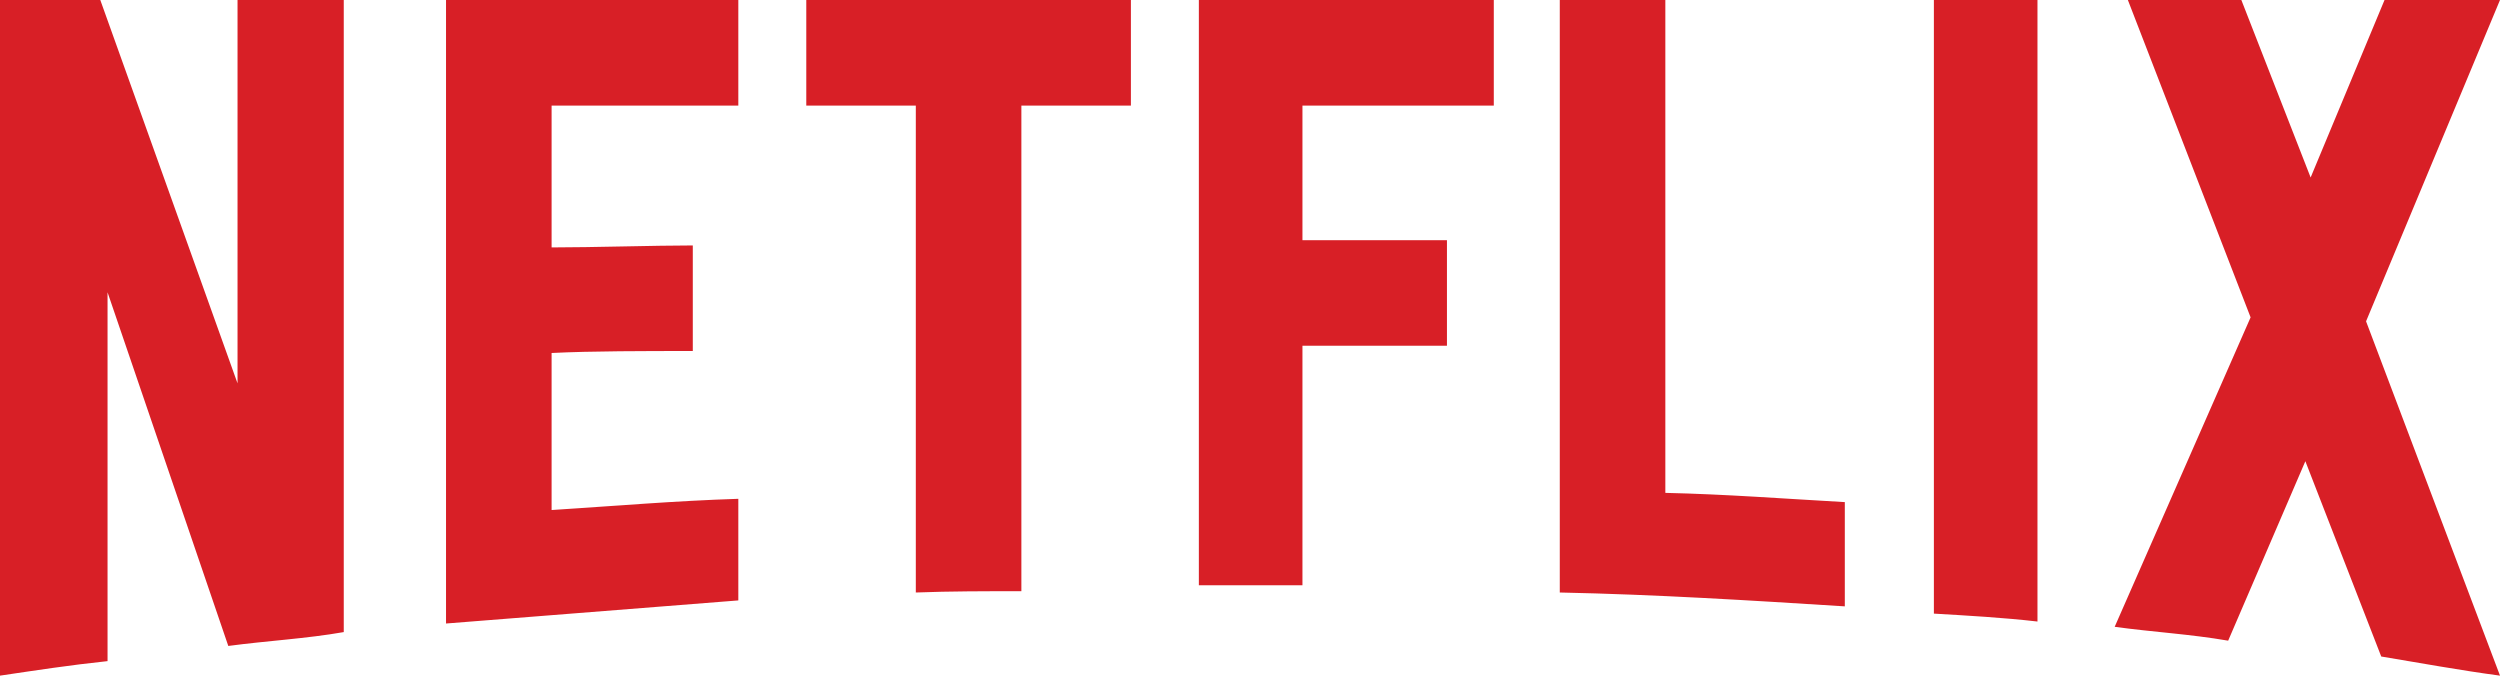
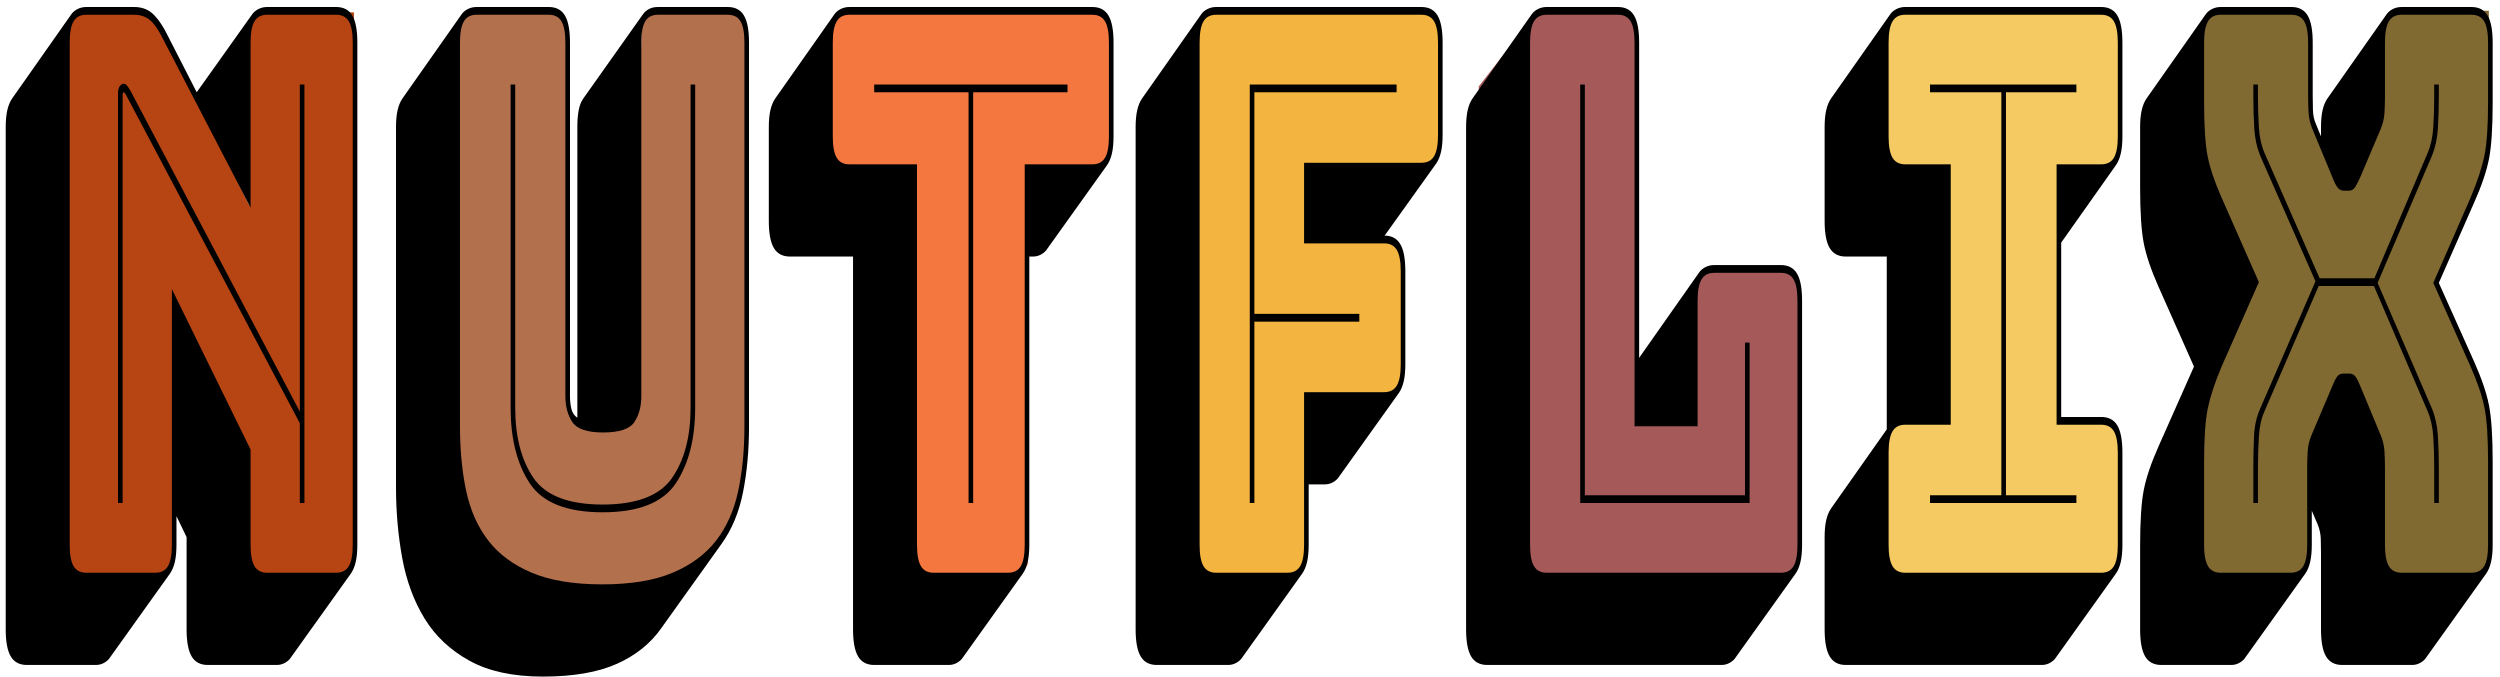
- <svg xmlns="http://www.w3.org/2000/svg" width="1024" height="276.742" viewBox="0 0 1024 276.742">
-   <path d="M140.803 258.904c-15.404 2.705-31.079 3.516-47.294 5.676l-49.458-144.856v151.073c-15.404 1.621-29.457 3.783-44.051 5.945v-276.742h41.08l56.212 157.021v-157.021h43.511v258.904zm85.131-157.558c16.757 0 42.431-.811 57.835-.811v43.24c-19.189 0-41.619 0-57.835.811v64.322c25.405-1.621 50.809-3.785 76.482-4.596v41.617l-119.724 9.461v-255.39h119.724v43.241h-76.482v58.105zm237.284-58.104h-44.862v198.908c-14.594 0-29.188 0-43.239.539v-199.447h-44.862v-43.242h132.965l-.002 43.242zm70.266 55.132h59.187v43.24h-59.187v98.104h-42.433v-239.718h120.808v43.241h-78.375v55.133zm148.641 103.507c24.594.539 49.456 2.434 73.51 3.783v42.701c-38.646-2.434-77.293-4.863-116.75-5.676v-242.689h43.24v201.881zm109.994 49.457c13.783.812 28.377 1.623 42.43 3.242v-254.58h-42.43v251.338zm231.881-251.338l-54.863 131.615 54.863 145.127c-16.217-2.162-32.432-5.135-48.648-7.838l-31.078-79.994-31.617 73.51c-15.678-2.705-30.812-3.516-46.484-5.678l55.672-126.75-50.269-129.992h46.482l28.377 72.699 30.27-72.699h47.295z" fill="#d81f26" />
+ <svg xmlns="http://www.w3.org/2000/svg" width="100%" height="100%" viewBox="0 0 1024 277" version="1.1" xml:space="preserve" style="fill-rule:evenodd;clip-rule:evenodd;stroke-linejoin:round;stroke-miterlimit:2;">
+   <path d="M1019.44,4.394l-36.443,-0l-6,3.606l-22.653,34l-4.347,16l-4,-10l0,-38l-5,-5.606l-34,-0l-4.615,5.606l0,227.407l38.615,0l5,-8.407l0,-44l12,-30l6,-0l11,27l0,54l39,1.235l5.443,-6.947l0,-55.288l-0.443,-11l-21.417,-47.798l21.86,-52.23l0,-59.578Z" style="fill:#816932;" />
+   <path d="M145,5.068l-38,-0.06l-4.685,5.331l0,74.148l-38.315,-76.487l-6,-2.932l-27.059,0l-27.945,44.932l24.004,187l38,0l6,-7l-0,-25l9,-3.107l3.128,69.718l32.405,-0.611l26.467,-36l3,-6.52l-0,-223.412Z" style="fill:#b74513;" />
+   <path d="M305.964,14.5c-0.315,-4.093 -2.153,-7.361 -6.074,-9.5l-33.89,-0l-3.166,4.5l-4.058,161.873c-7.081,6.326 -13.784,7.752 -24.776,-0l-1.74,-5.373l-0,-156l-5.26,-5l-34,0l-5,4l-18.97,26l-0,197.537l34.704,34.686l50.665,-0l19.281,-28.81c23.505,-12.995 30.095,-29.579 31.613,-47.238l0.671,-176.675Z" style="fill:#b3704d;" />
+   <path d="M451,5l-106,-1l-5,8l0,88l20,-0l-1.507,135.618l54.158,0c4.829,0.799 6.733,-1.744 8.349,-4.618l-0,-162l30,-0l4.306,-9l-0.306,-49l-4,-6Z" style="fill:#f47740;" />
+   <path d="M571.383,161.568l3.313,-6.568l-0,-48l-2.696,-8l-37,-0.5l-0.438,-31l49.438,0c3.388,-0.883 4.882,-2.632 6,-7.5l0,-43c-0.239,-7.002 -2.293,-11.153 -6,-12.707l-91,1.363l-23,33.344l-0,197l59,0.5l5.562,-5.547l0.438,-69.129l36.383,-0.256Z" style="fill:#f4b440;" />
+   <path d="M670,149.528l1,-133.528l-4.093,-11.794l-36.907,-0l-24.307,31.181l-0,228.179l108.076,-0l20.731,-28.566l2.5,-7l-0,-109l-3,-8l-35,-0l-29,38.528Z" style="fill:#a65959;" />
+   <path d="M868.077,11c-1.465,-4.012 -3.851,-5.95 -7.077,-6l-85,0l-26,39l-0.243,54l36.537,4.119l-1.294,50.911l-10,20.97l-6.687,16l1.687,46l94,-0l4,-6.494l0,-51.158l-5,-5.898l-20,0l0,-101.282l14.917,-0c8.187,-1.626 12.156,-8.238 10.656,-21.312l-0.496,-38.856Z" style="fill:#f6ca63;" />
+   <g>
+     <path d="M53.429,37.152l69.375,131.417l0,-133.956l1.885,-0l0,171.413l-1.885,-0l0,-32.696l-71.26,-134.59c-0.126,-0.212 -0.283,-0.424 -0.471,-0.635c-0.189,-0.212 -0.346,-0.318 -0.472,-0.318c-0.125,0 -0.22,0.106 -0.282,0.318c-0.063,0.211 -0.095,0.423 -0.095,0.635l0,167.286l-1.885,-0l0,-167.921c0,-1.27 0.252,-2.222 0.754,-2.857c0.503,-0.635 1.006,-0.952 1.508,-0.952c0.503,-0 0.943,0.211 1.32,0.634c0.377,0.424 0.88,1.164 1.508,2.222Zm10.18,197.442c2.388,0 4.116,-0.899 5.184,-2.698c1.069,-1.799 1.603,-4.708 1.603,-8.729l-0,-104.752l32.237,65.708l-0,39.044c-0,4.021 0.534,6.93 1.602,8.729c1.068,1.799 2.796,2.698 5.184,2.698l28.278,0c2.388,0 4.116,-0.899 5.184,-2.698c1.069,-1.799 1.603,-4.708 1.603,-8.729l-0,-205.695c-0,-4.021 -0.534,-6.931 -1.603,-8.73c-1.068,-1.798 -2.796,-2.698 -5.184,-2.698l-28.278,0c-2.388,0 -4.116,0.9 -5.184,2.698c-1.068,1.799 -1.602,4.709 -1.602,8.73l-0,67.612l-36.573,-70.469c-1.634,-3.175 -3.299,-5.397 -4.996,-6.666c-1.696,-1.27 -3.739,-1.905 -6.127,-1.905l-19.606,0c-2.388,0 -4.116,0.9 -5.184,2.698c-1.068,1.799 -1.602,4.709 -1.602,8.73l-0,205.695c-0,4.021 0.534,6.93 1.602,8.729c1.068,1.799 2.796,2.698 5.184,2.698l28.278,0Zm6.033,0.318l-24.508,34.282c-0.502,0.847 -1.288,1.588 -2.356,2.222c-1.068,0.635 -2.231,0.953 -3.488,0.953l-28.278,-0c-3.016,-0 -5.215,-1.164 -6.598,-3.492c-1.382,-2.328 -2.073,-6.031 -2.073,-11.11l-0,-205.695c-0,-2.751 0.22,-5.079 0.659,-6.984c0.44,-1.904 1.1,-3.492 1.98,-4.761l24.319,-34.6c0.628,-0.847 1.476,-1.535 2.545,-2.064c1.068,-0.529 2.231,-0.793 3.487,-0.793l19.606,-0c2.765,-0 5.09,0.741 6.976,2.222c1.885,1.481 3.77,3.915 5.655,7.301l13.008,25.394l22.811,-32.06c0.628,-0.847 1.476,-1.535 2.545,-2.064c1.068,-0.529 2.23,-0.793 3.487,-0.793l28.278,-0c3.016,-0 5.216,1.164 6.598,3.492c1.383,2.327 2.074,6.031 2.074,11.11l-0,205.695c-0,2.751 -0.22,5.079 -0.66,6.983c-0.44,1.905 -1.1,3.492 -1.979,4.762l-24.508,34.282c-0.502,0.847 -1.288,1.588 -2.356,2.222c-1.069,0.635 -2.231,0.953 -3.488,0.953l-28.278,-0c-3.016,-0 -5.215,-1.164 -6.598,-3.492c-1.382,-2.328 -2.074,-6.031 -2.074,-11.11l0,-37.774l-4.147,-8.571l0,11.745c0,2.751 -0.22,5.079 -0.66,6.983c-0.44,1.905 -1.099,3.492 -1.979,4.762Z" style="fill-rule:nonzero;" />
+     <path d="M222.342,277.13c-12.191,0 -22.214,-2.169 -30.069,-6.507c-7.855,-4.338 -13.982,-10.105 -18.38,-17.3c-4.399,-7.195 -7.447,-15.448 -9.143,-24.76c-1.697,-9.311 -2.545,-18.94 -2.545,-28.886l-0,-147.605c-0,-2.751 0.219,-5.079 0.659,-6.984c0.44,-1.904 1.1,-3.492 1.98,-4.761l24.319,-34.6c0.628,-0.847 1.476,-1.535 2.545,-2.064c1.068,-0.529 2.231,-0.793 3.487,-0.793l29.598,-0c3.016,-0 5.215,1.164 6.598,3.492c1.382,2.327 2.074,6.031 2.074,11.11l-0,144.748c-0,1.905 0.188,3.651 0.565,5.238c0.377,1.587 1.194,2.804 2.451,3.65l-0,-119.036c-0,-2.751 0.188,-5.079 0.565,-6.984c0.378,-1.904 0.943,-3.386 1.697,-4.444l0.189,-0.317l24.507,-34.6c0.629,-0.847 1.445,-1.535 2.451,-2.064c1.005,-0.529 2.199,-0.793 3.582,-0.793l28.655,-0c3.016,-0 5.215,1.164 6.598,3.492c1.382,2.327 2.073,6.031 2.073,11.11l0,157.128c0,9.735 -0.816,18.728 -2.45,26.982c-1.634,8.253 -4.588,15.342 -8.861,21.267l-24.507,34.283c-4.399,6.349 -10.494,11.269 -18.286,14.761c-7.793,3.491 -17.91,5.237 -30.352,5.237Zm82.571,-102.53l0,-157.128c0,-4.021 -0.534,-6.931 -1.602,-8.73c-1.068,-1.798 -2.797,-2.698 -5.184,-2.698l-28.655,0c-2.388,0 -4.116,0.9 -5.185,2.698c-1.068,1.799 -1.602,4.709 -1.602,8.73l0,144.748c0,4.233 -0.943,7.777 -2.828,10.634c-1.885,2.857 -6.158,4.285 -12.819,4.285c-6.535,0 -10.746,-1.428 -12.631,-4.285c-1.885,-2.857 -2.828,-6.401 -2.828,-10.634l0,-144.748c0,-4.021 -0.534,-6.931 -1.602,-8.73c-1.068,-1.798 -2.796,-2.698 -5.184,-2.698l-29.598,0c-2.388,0 -4.116,0.9 -5.184,2.698c-1.068,1.799 -1.602,4.709 -1.602,8.73l-0,157.128c-0,9.735 0.848,18.57 2.545,26.505c1.696,7.936 4.713,14.708 9.049,20.316c4.335,5.608 10.274,9.999 17.815,13.173c7.54,3.175 17.155,4.762 28.843,4.762c11.688,-0 21.303,-1.587 28.843,-4.762c7.541,-3.174 13.479,-7.565 17.815,-13.173c4.336,-5.608 7.353,-12.38 9.049,-20.316c1.697,-7.935 2.545,-16.77 2.545,-26.505Zm-95.767,-139.987l1.885,-0l-0,132.369c-0,11.85 2.482,21.426 7.446,28.727c4.965,7.301 14.422,10.951 28.372,10.951c13.951,0 23.44,-3.65 28.467,-10.951c5.027,-7.301 7.541,-16.877 7.541,-28.727l-0,-132.369l1.885,-0l-0,132.369c-0,12.697 -2.64,23.013 -7.918,30.949c-5.279,7.936 -15.27,11.904 -29.975,11.904c-14.704,-0 -24.664,-3.968 -29.88,-11.904c-5.215,-7.936 -7.823,-18.252 -7.823,-30.949l-0,-132.369Z" style="fill-rule:nonzero;" />
+     <path d="M388.616,272.369l-30.54,-0c-3.017,-0 -5.216,-1.164 -6.599,-3.492c-1.382,-2.328 -2.073,-6.031 -2.073,-11.11l-0,-152.684l-25.827,-0c-3.017,-0 -5.216,-1.164 -6.599,-3.492c-1.382,-2.328 -2.073,-6.031 -2.073,-11.11l-0,-38.409c-0,-2.751 0.22,-5.079 0.66,-6.984c0.439,-1.904 1.099,-3.492 1.979,-4.761l24.319,-34.6c0.628,-0.847 1.477,-1.535 2.545,-2.064c1.068,-0.529 2.231,-0.793 3.488,-0.793l99.537,-0c3.017,-0 5.216,1.164 6.599,3.492c1.382,2.327 2.073,6.031 2.073,11.11l0,38.409c0,2.751 -0.22,5.079 -0.659,6.983c-0.44,1.905 -1.1,3.492 -1.98,4.762l-24.507,34.282c-0.503,0.847 -1.289,1.587 -2.357,2.222c-1.068,0.635 -2.231,0.953 -3.487,0.953l-1.509,-0l0,118.084c0,2.751 -0.22,5.079 -0.659,6.983c-0.44,1.905 -1.1,3.492 -1.98,4.762l-24.507,34.282c-0.503,0.847 -1.289,1.588 -2.357,2.222c-1.068,0.635 -2.231,0.953 -3.487,0.953Zm24.319,-37.775c2.387,0 4.116,-0.899 5.184,-2.698c1.068,-1.799 1.602,-4.708 1.602,-8.729l0,-155.859l27.712,0c2.388,0 4.116,-0.899 5.185,-2.698c1.068,-1.799 1.602,-4.708 1.602,-8.729l0,-38.409c0,-4.021 -0.534,-6.931 -1.602,-8.73c-1.069,-1.798 -2.797,-2.698 -5.185,-2.698l-99.537,0c-2.388,0 -4.116,0.9 -5.185,2.698c-1.068,1.799 -1.602,4.709 -1.602,8.73l-0,38.409c-0,4.021 0.534,6.93 1.602,8.729c1.069,1.799 2.797,2.698 5.185,2.698l27.712,0l-0,155.859c-0,4.021 0.534,6.93 1.602,8.729c1.068,1.799 2.797,2.698 5.184,2.698l30.541,0Zm-16.213,-28.568l-0,-168.239l-38.646,0l-0,-3.174l79.177,-0l0,3.174l-38.646,0l0,168.239l-1.885,-0Z" style="fill-rule:nonzero;" />
+     <path d="M503.047,272.369l-29.221,-0c-3.016,-0 -5.216,-1.164 -6.598,-3.492c-1.383,-2.328 -2.074,-6.031 -2.074,-11.11l0,-205.695c0,-2.751 0.22,-5.079 0.66,-6.984c0.44,-1.904 1.1,-3.492 1.979,-4.761l24.319,-34.6c0.629,-0.847 1.477,-1.535 2.545,-2.064c1.069,-0.529 2.231,-0.793 3.488,-0.793l84.079,-0c3.017,-0 5.216,1.164 6.599,3.492c1.382,2.327 2.073,6.031 2.073,11.11l0,37.774c0,2.751 -0.22,5.079 -0.66,6.983c-0.439,1.905 -1.099,3.492 -1.979,4.762l-21.114,29.521c2.891,-0 5.027,1.164 6.41,3.492c1.382,2.328 2.073,6.031 2.073,11.11l0,38.091c0,2.752 -0.22,5.079 -0.66,6.984c-0.439,1.905 -1.099,3.492 -1.979,4.761l-24.507,34.283c-0.503,0.846 -1.289,1.587 -2.357,2.222c-1.068,0.635 -2.231,0.952 -3.488,0.952l-6.598,0l0,24.76c0,2.751 -0.22,5.079 -0.66,6.983c-0.439,1.905 -1.099,3.492 -1.979,4.762l-24.507,34.282c-0.503,0.847 -1.289,1.588 -2.357,2.222c-1.068,0.635 -2.231,0.953 -3.487,0.953Zm24.318,-37.775c2.388,0 4.116,-0.899 5.185,-2.698c1.068,-1.799 1.602,-4.708 1.602,-8.729l0,-62.534l32.802,0c2.388,0 4.116,-0.899 5.185,-2.698c1.068,-1.799 1.602,-4.709 1.602,-8.73l0,-38.091c0,-4.021 -0.534,-6.931 -1.602,-8.73c-1.069,-1.798 -2.797,-2.698 -5.185,-2.698l-32.802,0l0,-33.013l48.072,0c2.388,0 4.116,-0.899 5.185,-2.698c1.068,-1.798 1.602,-4.708 1.602,-8.729l0,-37.774c0,-4.021 -0.534,-6.931 -1.602,-8.73c-1.069,-1.798 -2.797,-2.698 -5.185,-2.698l-84.079,0c-2.388,0 -4.116,0.9 -5.184,2.698c-1.069,1.799 -1.603,4.709 -1.603,8.73l0,205.695c0,4.021 0.534,6.93 1.603,8.729c1.068,1.799 2.796,2.698 5.184,2.698l29.22,0Zm-15.458,-28.568l-0,-171.413l60.137,-0l0,3.174l-58.252,0l0,90.785l42.982,0l0,3.175l-42.982,-0l0,74.279l-1.885,-0Z" style="fill-rule:nonzero;" />
+     <path d="M705.139,272.369l-95.956,-0c-3.017,-0 -5.216,-1.164 -6.599,-3.492c-1.382,-2.328 -2.073,-6.031 -2.073,-11.11l-0,-205.695c-0,-2.751 0.22,-5.079 0.66,-6.984c0.439,-1.904 1.099,-3.492 1.979,-4.761l24.319,-34.6c0.628,-0.847 1.477,-1.535 2.545,-2.064c1.068,-0.529 2.231,-0.793 3.488,-0.793l29.22,-0c3.016,-0 5.216,1.164 6.598,3.492c1.383,2.327 2.074,6.031 2.074,11.11l-0,129.194l0.377,-0.635l24.319,-34.6c0.628,-0.846 1.476,-1.534 2.545,-2.063c1.068,-0.529 2.231,-0.794 3.487,-0.794l27.336,0c3.016,0 5.215,1.164 6.598,3.492c1.382,2.328 2.073,6.031 2.073,11.11l0,99.991c0,2.751 -0.219,5.079 -0.659,6.983c-0.44,1.905 -1.1,3.492 -1.98,4.762l-24.507,34.282c-0.503,0.847 -1.288,1.588 -2.357,2.222c-1.068,0.635 -2.231,0.953 -3.487,0.953Zm24.319,-37.775c2.387,0 4.116,-0.899 5.184,-2.698c1.068,-1.799 1.602,-4.708 1.602,-8.729l0,-99.991c0,-4.021 -0.534,-6.93 -1.602,-8.729c-1.068,-1.799 -2.797,-2.698 -5.184,-2.698l-27.336,-0c-2.388,-0 -4.116,0.899 -5.184,2.698c-1.068,1.799 -1.602,4.708 -1.602,8.729l-0,51.424l-25.827,-0l-0,-157.128c-0,-4.021 -0.535,-6.931 -1.603,-8.73c-1.068,-1.798 -2.796,-2.698 -5.184,-2.698l-29.22,0c-2.388,0 -4.116,0.9 -5.185,2.698c-1.068,1.799 -1.602,4.709 -1.602,8.73l-0,205.695c-0,4.021 0.534,6.93 1.602,8.729c1.069,1.799 2.797,2.698 5.185,2.698l95.956,0Zm-82.195,-28.568l0,-171.413l1.886,-0l-0,168.238l65.604,0l0,-62.534l1.885,0l0,65.709l-69.375,-0Z" style="fill-rule:nonzero;" />
+     <path d="M836.348,272.369l-80.309,-0c-3.017,-0 -5.216,-1.164 -6.598,-3.492c-1.383,-2.328 -2.074,-6.031 -2.074,-11.11l-0,-37.774c-0,-2.751 0.22,-5.079 0.66,-6.984c0.44,-1.904 1.099,-3.492 1.979,-4.761l22.811,-32.378l-0,-70.787l-16.778,-0c-3.017,-0 -5.216,-1.164 -6.598,-3.492c-1.383,-2.328 -2.074,-6.031 -2.074,-11.11l-0,-38.409c-0,-2.751 0.22,-5.079 0.66,-6.984c0.44,-1.904 1.099,-3.492 1.979,-4.761l24.319,-34.6c0.628,-0.847 1.477,-1.535 2.545,-2.064c1.068,-0.529 2.231,-0.793 3.488,-0.793l80.309,-0c3.016,-0 5.215,1.164 6.598,3.492c1.382,2.327 2.074,6.031 2.074,11.11l-0,38.409c-0,2.751 -0.22,5.079 -0.66,6.983c-0.44,1.905 -1.1,3.492 -1.98,4.762l-22.433,31.743l-0,71.422l16.401,-0c3.016,-0 5.215,1.164 6.598,3.492c1.382,2.327 2.074,6.031 2.074,11.11l-0,37.774c-0,2.751 -0.22,5.079 -0.66,6.983c-0.44,1.905 -1.1,3.492 -1.98,4.762l-24.507,34.282c-0.503,0.847 -1.288,1.588 -2.357,2.222c-1.068,0.635 -2.23,0.953 -3.487,0.953Zm-55.99,-37.775l80.309,0c2.388,0 4.116,-0.899 5.184,-2.698c1.068,-1.799 1.602,-4.708 1.602,-8.729l0,-37.774c0,-4.021 -0.534,-6.931 -1.602,-8.73c-1.068,-1.799 -2.796,-2.698 -5.184,-2.698l-18.287,0l0,-106.657l18.287,0c2.388,0 4.116,-0.899 5.184,-2.698c1.068,-1.799 1.602,-4.708 1.602,-8.729l0,-38.409c0,-4.021 -0.534,-6.931 -1.602,-8.73c-1.068,-1.798 -2.796,-2.698 -5.184,-2.698l-80.309,0c-2.388,0 -4.116,0.9 -5.185,2.698c-1.068,1.799 -1.602,4.709 -1.602,8.73l-0,38.409c-0,4.021 0.534,6.93 1.602,8.729c1.069,1.799 2.797,2.698 5.185,2.698l18.663,0l0,106.657l-18.663,0c-2.388,0 -4.116,0.899 -5.185,2.698c-1.068,1.799 -1.602,4.709 -1.602,8.73l-0,37.774c-0,4.021 0.534,6.93 1.602,8.729c1.069,1.799 2.797,2.698 5.185,2.698Zm70.129,-28.568l-59.949,-0l-0,-3.175l29.22,0l0,-165.064l-29.22,0l-0,-3.174l59.949,-0l-0,3.174l-28.844,0l0,165.064l28.844,0l-0,3.175Z" style="fill-rule:nonzero;" />
+     <path d="M924.853,191.741l0,14.285l-1.885,-0l-0,-14.285c-0,-4.655 0.094,-9.047 0.283,-13.173c0.188,-4.127 1.037,-7.883 2.545,-11.269l22.622,-52.059l-22.622,-51.423c-1.383,-3.386 -2.2,-7.143 -2.451,-11.269c-0.251,-4.127 -0.377,-8.518 -0.377,-13.174l-0,-4.761l1.885,-0l0,4.761c0,4.444 0.126,8.677 0.377,12.698c0.251,4.02 1.006,7.512 2.262,10.475l22.623,51.424l22.433,-0l21.869,-51.424c1.256,-2.963 2.01,-6.455 2.262,-10.475c0.251,-4.021 0.377,-8.254 0.377,-12.698l-0,-4.761l1.885,-0l-0,4.761c-0,4.656 -0.126,9.047 -0.377,13.174c-0.251,4.126 -1.068,7.883 -2.451,11.269l-22.245,52.058l22.245,51.424c1.383,3.386 2.2,7.142 2.451,11.269c0.251,4.126 0.377,8.518 0.377,13.173l-0,14.285l-1.885,-0l-0,-14.285c-0,-4.444 -0.126,-8.676 -0.377,-12.697c-0.252,-4.021 -1.006,-7.513 -2.262,-10.475l-22.057,-51.424l-22.622,-0l-22.246,51.424c-1.256,2.751 -2.011,6.19 -2.262,10.316c-0.251,4.127 -0.377,8.412 -0.377,12.856Zm20.172,31.426l-0,-31.426c-0,-2.116 0.062,-4.338 0.188,-6.666c0.126,-2.328 0.628,-4.55 1.508,-6.666l8.484,-19.998c0.754,-1.905 1.445,-3.28 2.073,-4.127c0.629,-0.846 1.446,-1.269 2.451,-1.269l2.639,-0c1.006,-0 1.823,0.423 2.451,1.269c0.628,0.847 1.32,2.222 2.074,4.127l8.295,19.998c0.879,2.116 1.382,4.338 1.508,6.666c0.125,2.328 0.188,4.55 0.188,6.666l0,31.426c0,4.021 0.534,6.93 1.603,8.729c1.068,1.799 2.796,2.698 5.184,2.698l28.655,0c2.388,0 4.116,-0.899 5.184,-2.698c1.068,-1.799 1.602,-4.708 1.602,-8.729l0,-33.965c0,-9.735 -0.471,-17.036 -1.413,-21.903c-0.943,-4.867 -2.86,-10.581 -5.75,-17.141l-15.27,-34.283l15.27,-34.917c2.765,-6.56 4.65,-12.274 5.655,-17.141c1.006,-4.868 1.508,-12.169 1.508,-21.903l0,-24.442c0,-4.021 -0.534,-6.931 -1.602,-8.73c-1.068,-1.798 -2.796,-2.698 -5.184,-2.698l-28.655,0c-2.388,0 -4.116,0.9 -5.184,2.698c-1.069,1.799 -1.603,4.709 -1.603,8.73l0,21.902c0,2.117 -0.063,4.339 -0.188,6.666c-0.126,2.328 -0.629,4.55 -1.508,6.666l-8.484,19.999c-0.754,1.693 -1.445,3.015 -2.073,3.968c-0.629,0.952 -1.446,1.428 -2.451,1.428l-2.262,-0c-1.006,-0 -1.854,-0.476 -2.545,-1.428c-0.692,-0.953 -1.351,-2.275 -1.98,-3.968l-8.295,-19.999c-0.879,-2.116 -1.382,-4.338 -1.508,-6.666c-0.126,-2.327 -0.188,-4.549 -0.188,-6.666l-0,-21.902c-0,-4.021 -0.535,-6.931 -1.603,-8.73c-1.068,-1.798 -2.796,-2.698 -5.184,-2.698l-29.032,0c-2.388,0 -4.116,0.9 -5.184,2.698c-1.068,1.799 -1.603,4.709 -1.603,8.73l0,24.442c0,9.734 0.472,17.035 1.414,21.903c0.943,4.867 2.859,10.581 5.75,17.141l15.27,34.6l-15.27,34.6c-2.765,6.56 -4.65,12.274 -5.655,17.141c-1.006,4.867 -1.509,12.168 -1.509,21.903l0,33.965c0,4.021 0.535,6.93 1.603,8.729c1.068,1.799 2.796,2.698 5.184,2.698l28.655,0c2.388,0 4.116,-0.899 5.184,-2.698c1.068,-1.799 1.603,-4.708 1.603,-8.729Zm-0.754,11.745l-24.508,34.282c-0.503,0.847 -1.288,1.588 -2.356,2.222c-1.069,0.635 -2.231,0.953 -3.488,0.953l-28.655,-0c-3.016,-0 -5.216,-1.164 -6.598,-3.492c-1.383,-2.328 -2.074,-6.031 -2.074,-11.11l0,-33.965c0,-10.37 0.503,-18.094 1.508,-23.173c1.006,-5.079 3.017,-11.004 6.033,-17.776l14.516,-32.695l-14.516,-32.696c-3.016,-6.771 -5.027,-12.697 -6.033,-17.776c-1.005,-5.079 -1.508,-12.803 -1.508,-23.172l0,-24.442c0,-2.751 0.22,-5.079 0.66,-6.984c0.44,-1.904 1.1,-3.492 1.98,-4.761l24.318,-34.6c0.629,-0.847 1.477,-1.535 2.545,-2.064c1.069,-0.529 2.231,-0.793 3.488,-0.793l29.032,-0c3.016,-0 5.216,1.164 6.598,3.492c1.383,2.327 2.074,6.031 2.074,11.11l-0,21.902c-0,1.905 0.031,3.862 0.094,5.873c0.063,2.01 0.471,3.862 1.225,5.555l2.074,5.079l0,-3.809c0,-2.751 0.22,-5.079 0.66,-6.984c0.44,-1.904 1.1,-3.492 1.979,-4.761l24.319,-34.6c0.629,-0.847 1.477,-1.535 2.545,-2.064c1.069,-0.529 2.231,-0.793 3.488,-0.793l28.655,-0c3.016,-0 5.215,1.164 6.598,3.492c1.382,2.327 2.074,6.031 2.074,11.11l-0,24.442c-0,10.369 -0.503,18.093 -1.508,23.172c-1.006,5.079 -3.017,11.005 -6.033,17.776l-14.516,33.013l14.516,32.378c3.016,6.772 5.027,12.697 6.033,17.776c1.005,5.079 1.508,12.803 1.508,23.173l-0,33.965c-0,2.751 -0.22,5.079 -0.66,6.983c-0.44,1.905 -1.1,3.492 -1.98,4.762l-24.507,34.282c-0.503,0.847 -1.288,1.588 -2.357,2.222c-1.068,0.635 -2.23,0.953 -3.487,0.953l-28.655,-0c-3.016,-0 -5.216,-1.164 -6.598,-3.492c-1.383,-2.328 -2.074,-6.031 -2.074,-11.11l0,-31.426c0,-1.904 -0.031,-3.809 -0.094,-5.714c-0.063,-1.904 -0.471,-3.809 -1.225,-5.713l-2.451,-5.714l-0,13.967c-0,2.751 -0.22,5.079 -0.66,6.983c-0.44,1.905 -1.1,3.492 -1.979,4.762Z" style="fill-rule:nonzero;" />
+   </g>
</svg>
